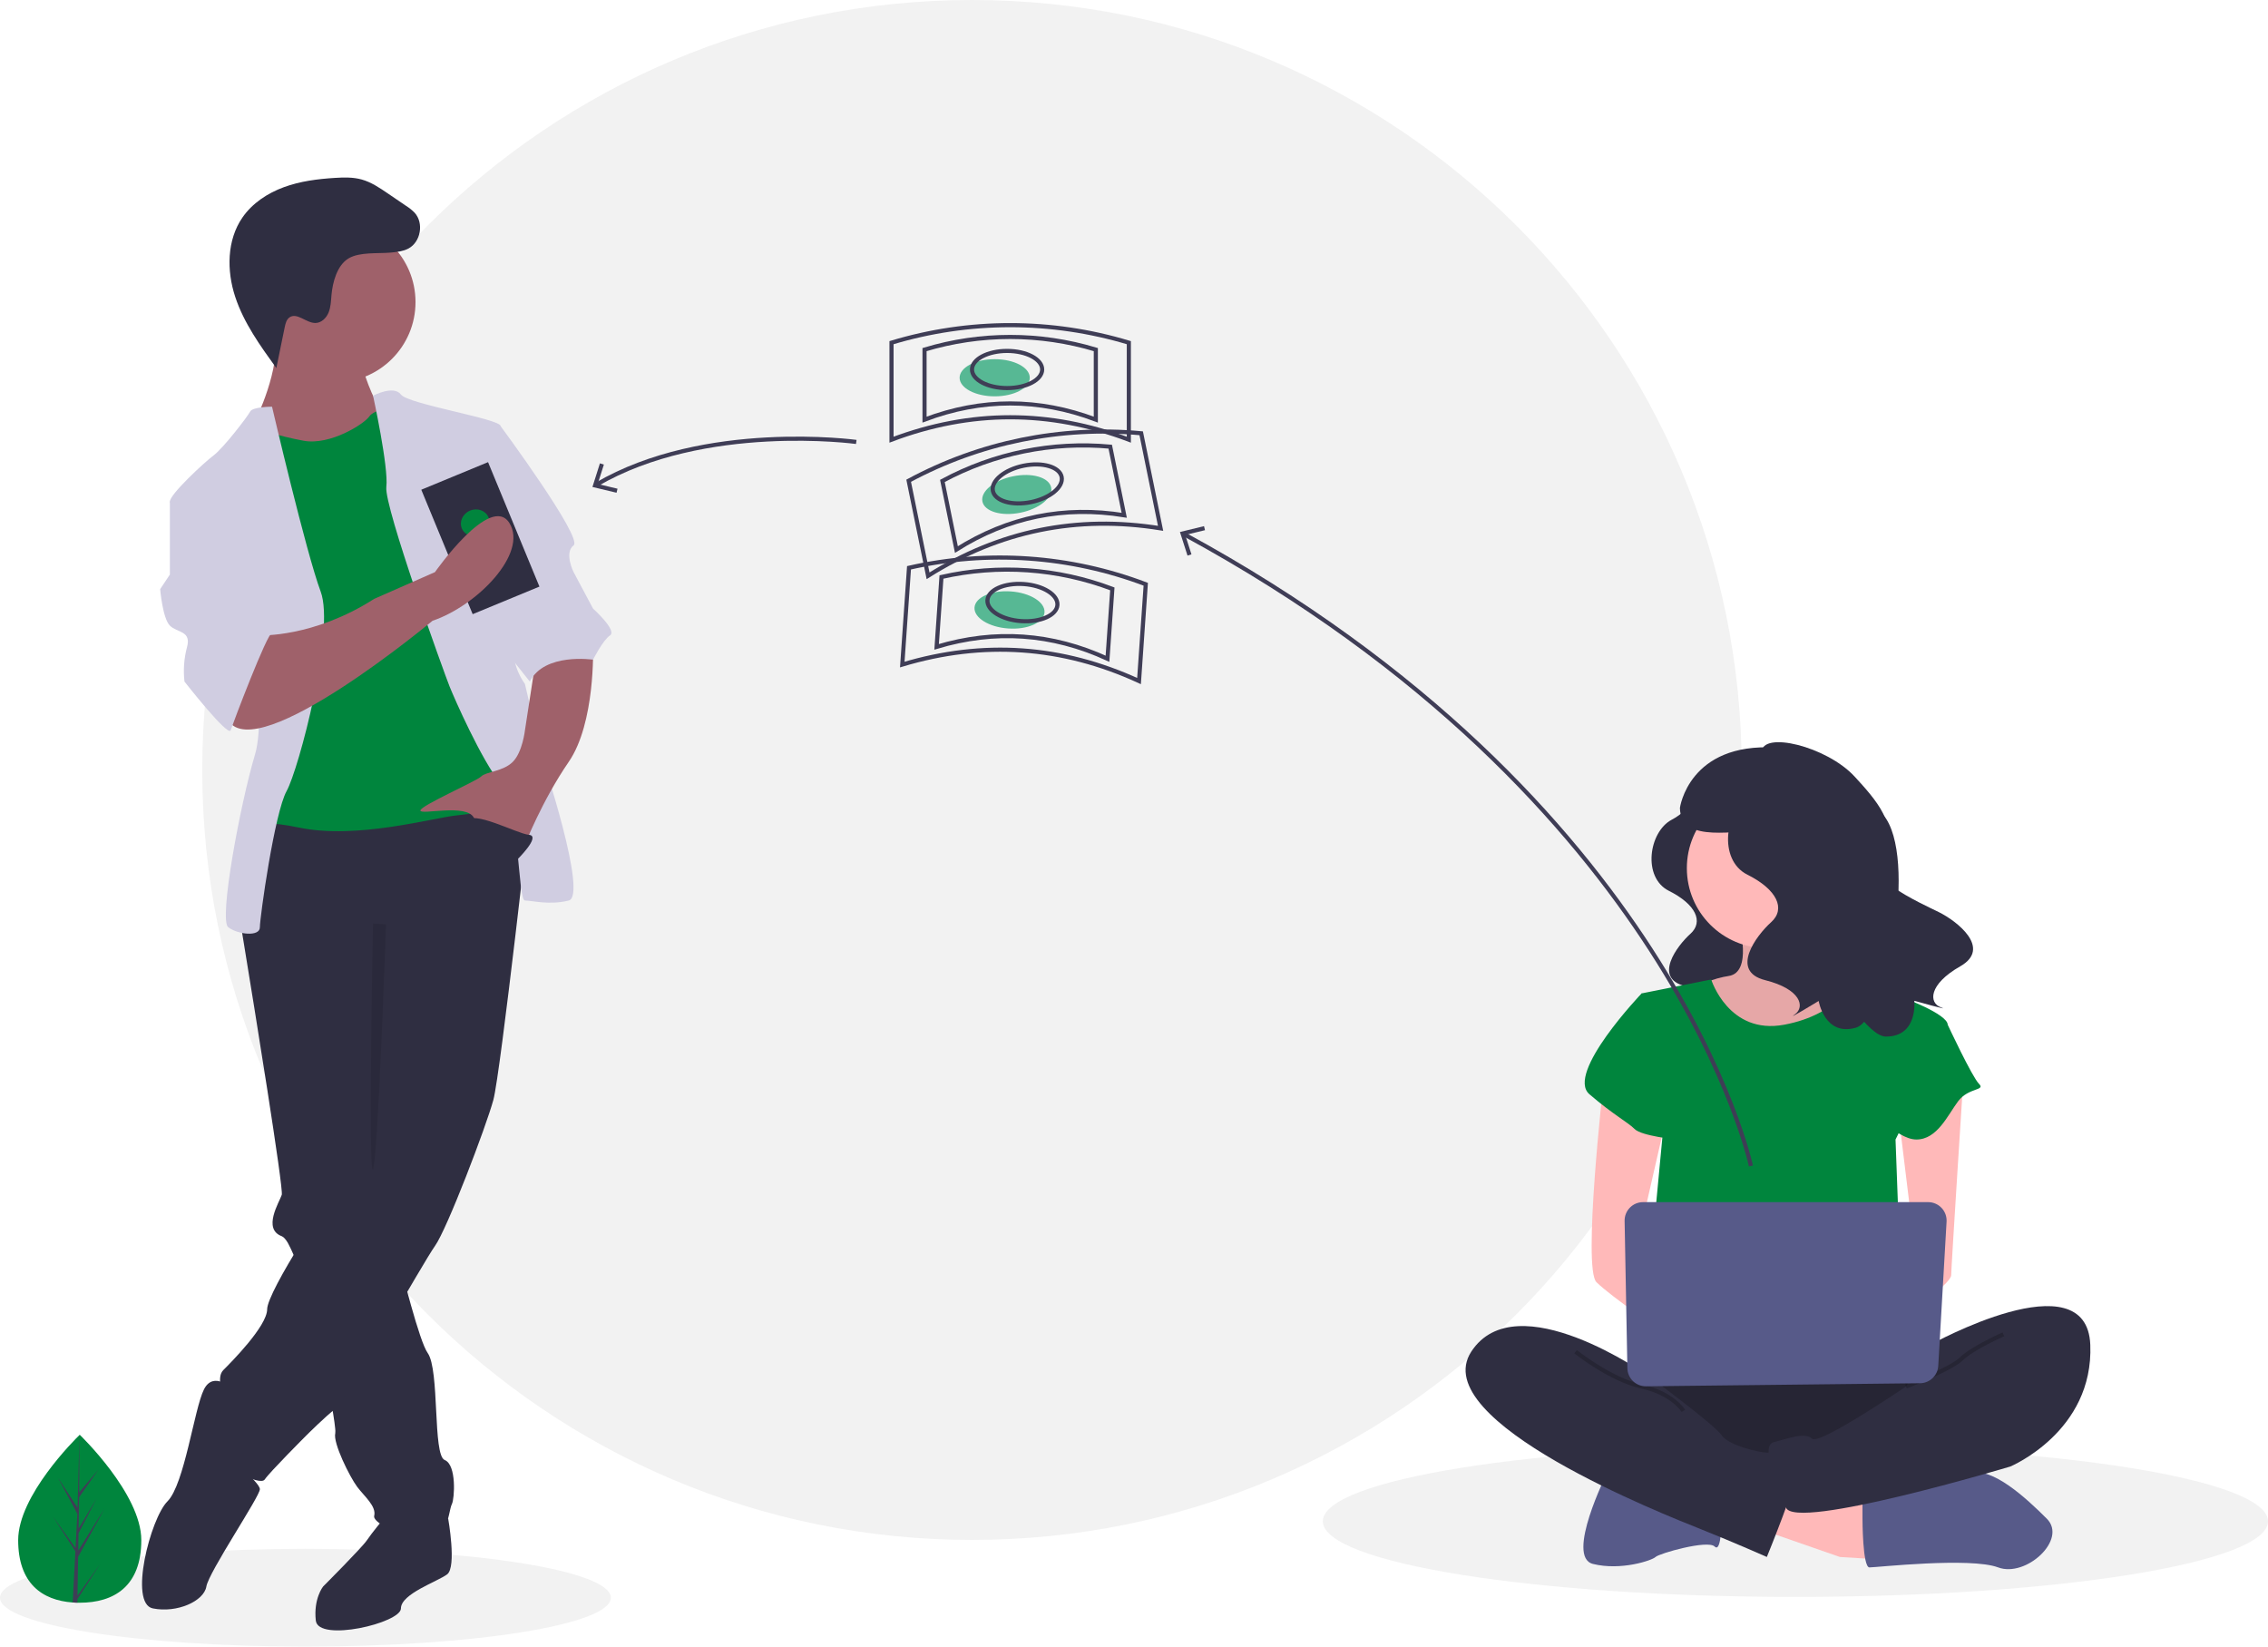
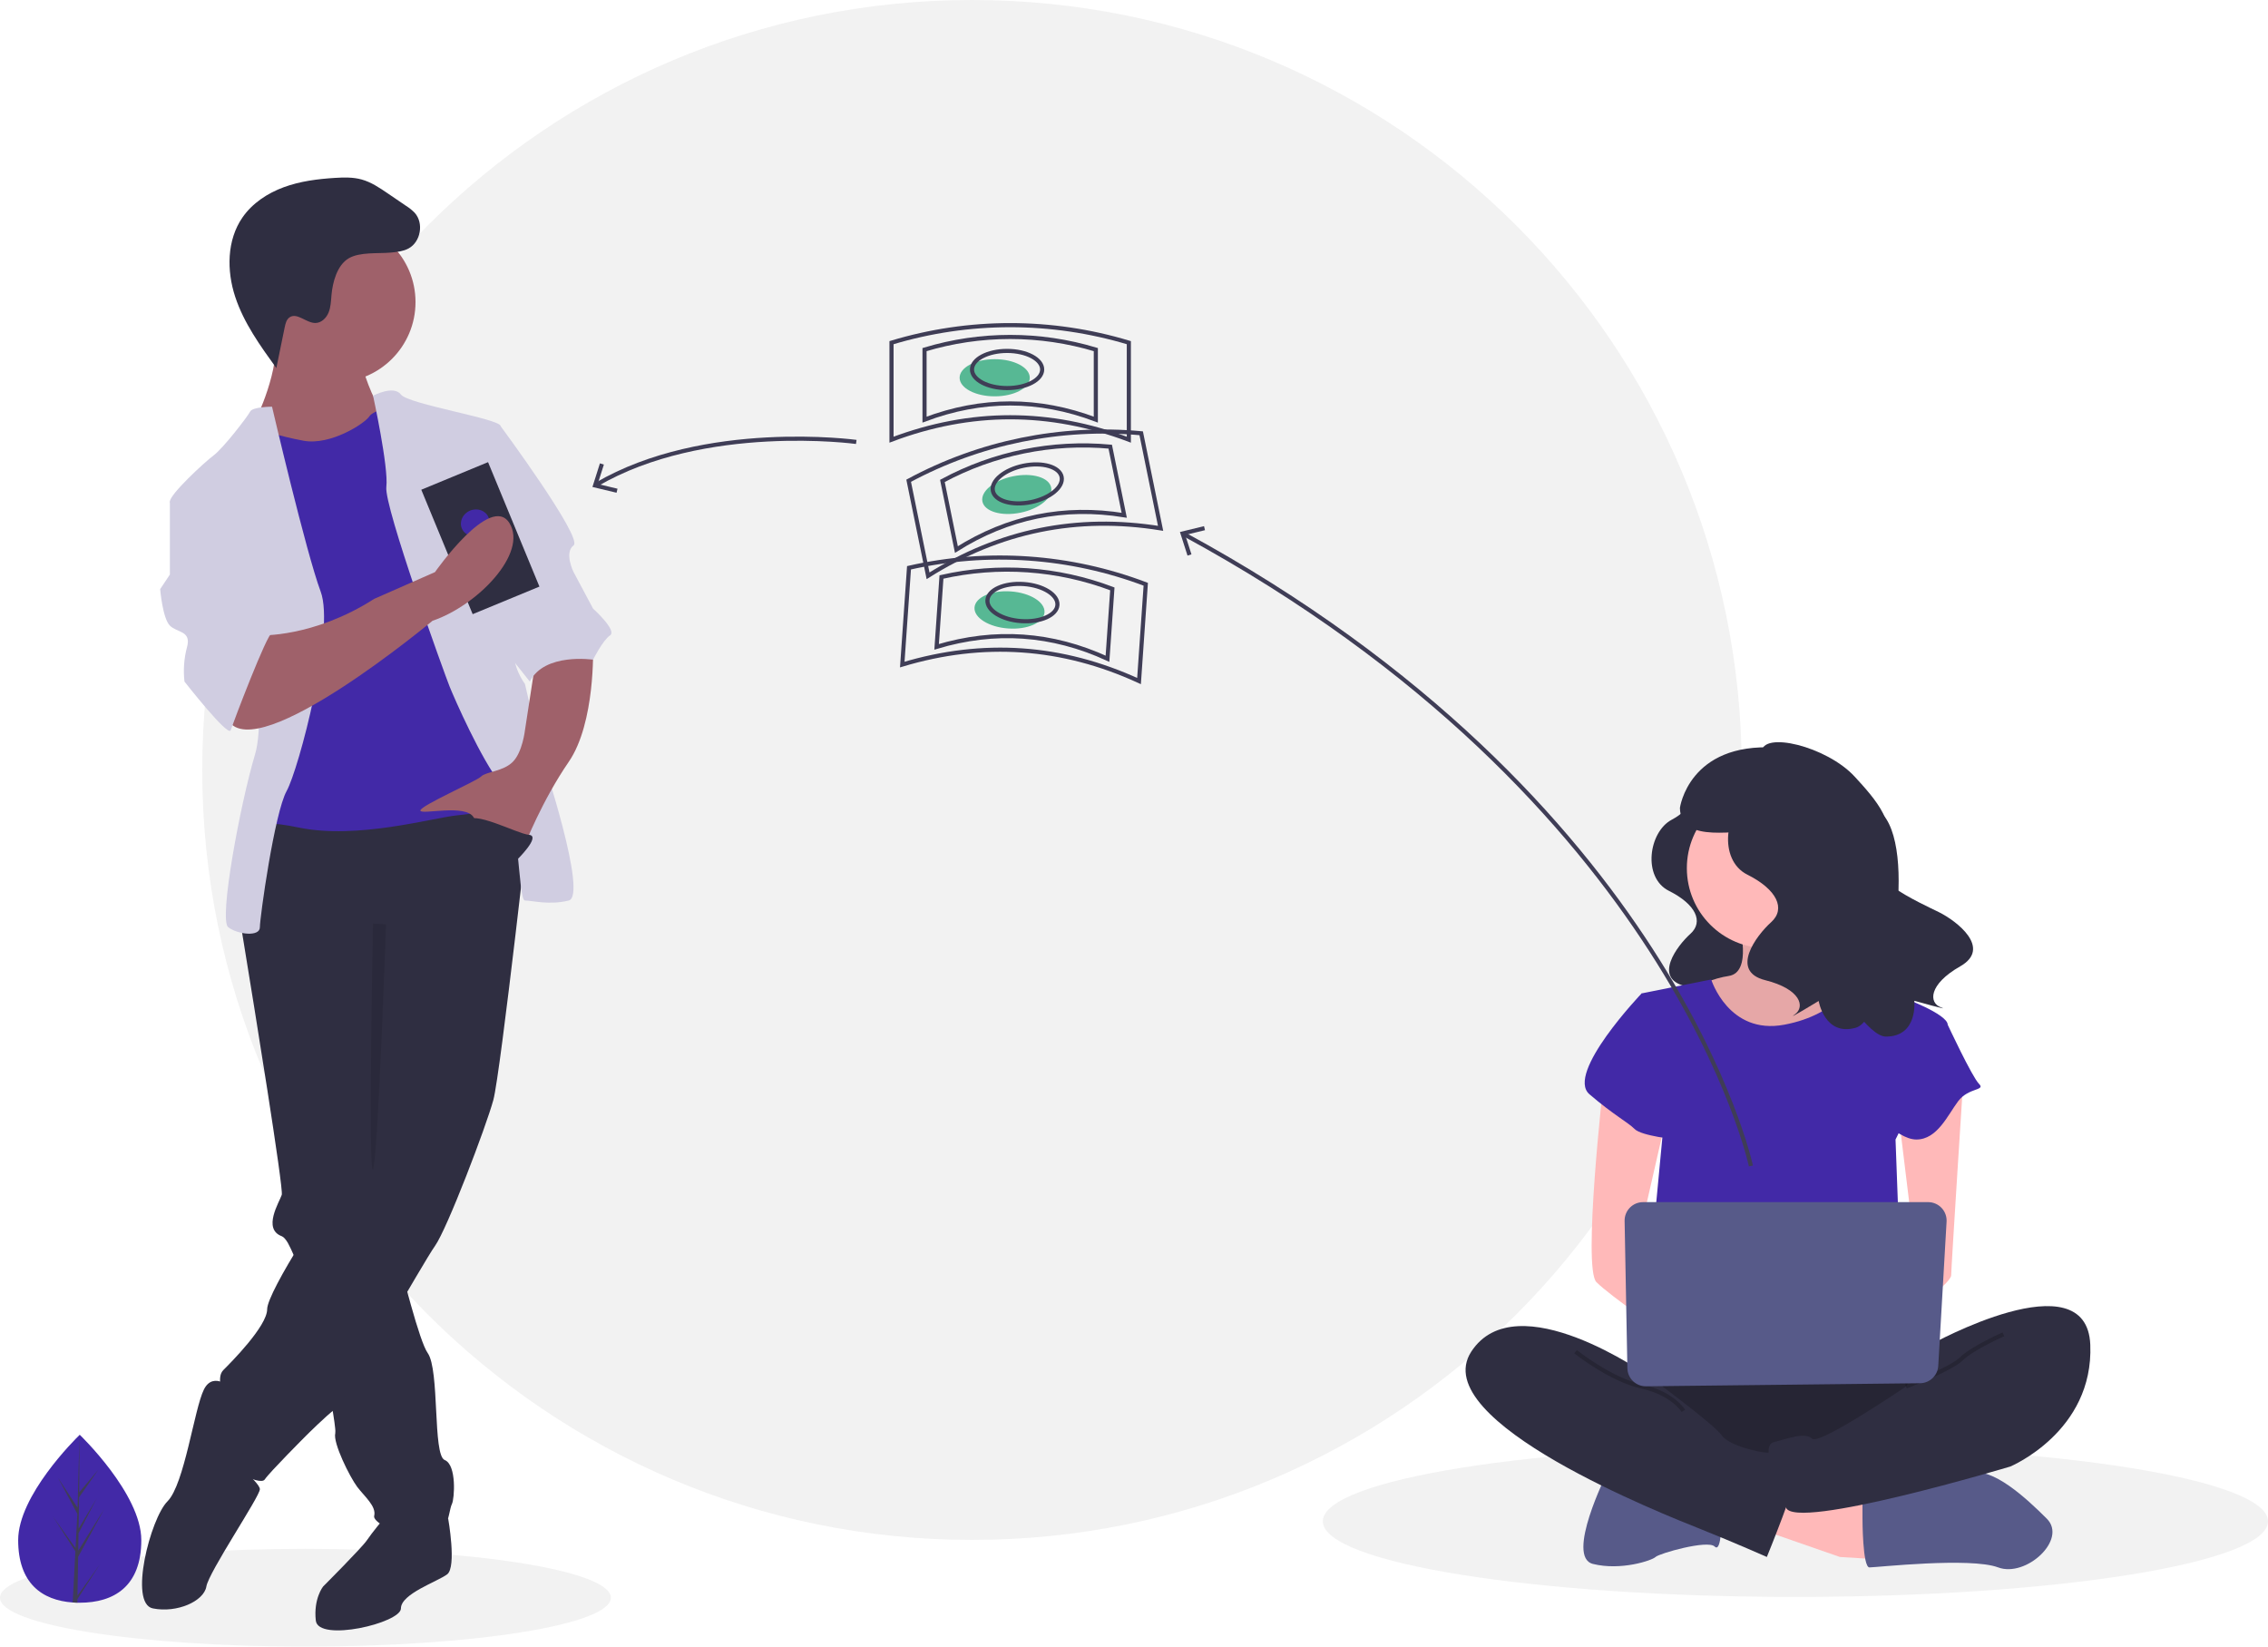
- <svg xmlns="http://www.w3.org/2000/svg" data-name="Layer 1" width="1099" height="797.68" viewBox="0 0 1099 797.68">
+ <svg xmlns="http://www.w3.org/2000/svg" id="ecb8a146-dd8f-4f83-ab4e-53bb1469e238" data-name="Layer 1" width="1099" height="797.68" viewBox="0 0 1099 797.68">
  <circle cx="471" cy="373" r="373" fill="#f2f2f2" />
  <ellipse cx="148" cy="774" rx="148" ry="23.68" fill="#f2f2f2" />
  <ellipse cx="870" cy="736.969" rx="229" ry="36.64" fill="#f2f2f2" />
-   <path d="M819.12 384.785s1.95 6.498-9.098 12.347-14.297 27.945-1.3 34.444 16.897 14.947 10.398 20.796-18.196 21.446-2.6 25.345 17.547 11.698 12.998 14.947 10.398-5.849 10.398-5.849 2.6 15.597 16.247 11.698 51.99-77.985 32.494-88.383-69.537-25.345-69.537-25.345z" fill="#2f2e41" />
-   <path d="M842.675 447.537s6.741 23.594-5.056 25.28a46.052 46.052 0 00-20.223 8.426l21.908 28.65h40.448l25.28-25.28s-33.707-25.28-26.966-40.447-35.39 3.37-35.39 3.37z" fill="#ffb9b9" />
-   <path d="M842.675 447.537s6.741 23.594-5.056 25.28a46.052 46.052 0 00-20.223 8.426l21.908 28.65h40.448l25.28-25.28s-33.707-25.28-26.966-40.447-35.39 3.37-35.39 3.37z" opacity=".1" />
-   <path fill="#ffb9b9" d="M852.787 740.779l38.762 13.482 26.964 1.685-1.685-23.594-55.615-16.448-8.426 24.875z" />
-   <path d="M902.503 735.723s0 23.594 3.37 23.594 48.874-5.056 62.357 0 33.706-13.483 23.594-23.594-26.606-25.28-36.897-21.91-52.424 11.798-52.424 11.798zm-123.869-21.909s-20.224 40.447-6.741 43.818 28.65-1.686 30.335-3.371 25.28-8.427 28.65-5.056 3.37-13.482 3.37-13.482z" fill="#575a89" />
-   <path d="M795.487 658.199s-32.02 43.818-8.427 55.615 136.51 11.797 144.936 0 11.797-48.874 0-52.244-136.51-3.371-136.51-3.371z" fill="#2f2e41" />
-   <path d="M795.487 658.199s-32.02 43.818-8.427 55.615 136.51 11.797 144.936 0 11.797-48.874 0-52.244-136.51-3.371-136.51-3.371z" opacity=".2" />
+   <path d="M869.62,435.945s1.95,6.499-9.098,12.348-14.297,27.945-1.3,34.443,16.897,14.947,10.398,20.796-18.197,21.446-2.6,25.345,17.547,11.698,12.998,14.947,10.398-5.849,10.398-5.849,2.6,15.597,16.247,11.698,51.99-77.985,32.494-88.383S869.62,435.945,869.62,435.945Z" transform="translate(-50.5 -51.15983)" fill="#2f2e41" />
+   <path d="M893.175,498.697s6.741,23.594-5.056,25.279a46.052,46.052,0,0,0-20.224,8.426l21.909,28.65h40.447l25.279-25.279s-33.706-25.279-26.965-40.447S893.175,498.697,893.175,498.697Z" transform="translate(-50.5 -51.15983)" fill="#ffb9b9" />
+   <path d="M893.175,498.697s6.741,23.594-5.056,25.279a46.052,46.052,0,0,0-20.224,8.426l21.909,28.65h40.447l25.279-25.279s-33.706-25.279-26.965-40.447S893.175,498.697,893.175,498.697Z" transform="translate(-50.5 -51.15983)" opacity="0.1" />
+   <polygon points="852.787 740.779 891.549 754.261 918.513 755.946 916.828 732.352 861.213 715.904 852.787 740.779" fill="#ffb9b9" />
+   <path d="M953.003,786.882s0,23.594,3.371,23.594,48.874-5.056,62.356,0,33.706-13.482,23.594-23.594-26.606-25.279-36.897-21.909-52.424,11.797-52.424,11.797Z" transform="translate(-50.5 -51.15983)" fill="#575a89" />
+   <path d="M829.134,764.974s-20.224,40.447-6.741,43.818,28.65-1.685,30.335-3.371,25.279-8.426,28.65-5.056,3.371-13.482,3.371-13.482Z" transform="translate(-50.5 -51.15983)" fill="#575a89" />
+   <path d="M845.987,709.359s-32.021,43.818-8.426,55.615,136.509,11.797,144.936,0,11.797-48.874,0-52.244S845.987,709.359,845.987,709.359Z" transform="translate(-50.5 -51.15983)" fill="#2f2e41" />
+   <path d="M845.987,709.359s-32.021,43.818-8.426,55.615,136.509,11.797,144.936,0,11.797-48.874,0-52.244S845.987,709.359,845.987,709.359Z" transform="translate(-50.5 -51.15983)" opacity="0.2" />
  <circle cx="856.157" cy="420.572" r="38.762" fill="#ffb9b9" />
-   <path d="M795.487 481.243l33.706-6.741s8.426 26.964 35.39 21.909 33.707-21.91 33.707-21.91 20.223 8.427 21.909 8.427 23.594 8.427 23.594 13.483-25.28 55.614-25.28 55.614l3.371 91.006-124.712-3.37 8.427-89.321z" fill="#00853d" />
-   <path d="M776.949 525.06s-10.112 89.321-3.371 96.062 33.706 25.28 33.706 25.28v-20.224l-13.483-25.28 13.483-58.984zm174.428-2.527s-5.899 91.848-5.899 95.219-15.167 15.168-20.223 15.168-8.427-8.427-8.427-8.427l11.797-13.482-8.426-69.097z" fill="#ffb9b9" />
-   <path d="M935.366 651.458s75.839-42.133 77.524 0-38.762 58.985-38.762 58.985-104.488 31.332-108.701 19.88-12.64-29.992-5.899-31.677 15.168-5.056 18.538-1.685 45.503-25.28 45.503-25.28z" fill="#2f2e41" />
-   <path d="M970.758 646.402s-15.168 6.741-20.224 11.797-26.965 13.482-26.965 13.482" fill="none" stroke="#000" stroke-miterlimit="10" stroke-width="2" opacity=".2" />
-   <path d="M805.599 484.613l-10.112-3.37s-37.077 38.762-25.28 48.873 18.539 13.483 21.91 16.853 20.223 5.056 20.223 5.056zm123.026 8.427l15.168 3.37s11.797 25.28 15.168 28.65-5.056 1.686-10.112 8.427-10.112 18.538-20.224 18.538-23.594-16.853-23.594-16.853z" fill="#00853d" />
-   <path d="M798.857 666.625s-64.04-45.503-85.95-11.797 94.377 79.21 111.23 85.95 32.02 13.483 32.02 13.483 15.168-37.077 15.168-43.818-11.797-6.741-15.168-6.741-18.538-3.37-21.908-8.426-35.392-28.65-35.392-28.65z" fill="#2f2e41" />
-   <path d="M763.466 654.828s16.853 13.483 32.02 16.853 20.224 11.797 20.224 11.797" fill="none" stroke="#000" stroke-miterlimit="10" stroke-width="2" opacity=".2" />
-   <path d="M787.232 591.462l1.346 71.356a8.933 8.933 0 009.032 8.764l132.79-1.492a8.933 8.933 0 008.817-8.418l4.03-69.864a8.933 8.933 0 00-8.917-9.447H796.163a8.933 8.933 0 00-8.931 9.1z" fill="#575a89" />
-   <path d="M858.228 371.88s2.16 7.2-10.079 13.679-15.838 30.957-1.44 38.156 18.719 16.559 11.52 23.038-20.159 23.758-2.88 28.077 19.438 12.96 14.398 16.559 11.52-6.48 11.52-6.48 2.879 17.279 17.998 12.96 30.203-82.84 13.35-103.064c-15.67-18.805-54.387-22.925-54.387-22.925z" fill="#2f2e41" />
-   <path d="M853.63 364.47c.003-10.548 31.558-2.97 45.088 11.757 9.368 10.198 23.598 25.54 11.674 36.356s20.44 24.992 29.119 29.29 25.817 17.443 10.343 26.261-15.224 17.72-9.4 19.828-12.84-3.134-12.84-3.134 1.885 17.415-13.838 17.332-60.832-86.495-50.056-110.513c10.02-22.333-10.09-27.178-10.09-27.178z" fill="#2f2e41" />
-   <path d="M860.465 362.158c-42.198-2.541-46.433 29.223-46.433 29.223.291 18.382 29.482 9.425 37.59 12.165 9.781-7.036 28.636-20.35 42.12-29.851a63.774 63.774 0 00-33.277-11.537z" fill="#2f2e41" />
-   <path d="M848.442 564.849S810.59 387.449 573.67 258.76" fill="none" stroke="#3f3d56" stroke-miterlimit="10" stroke-width="2" />
-   <path fill="#3f3d56" d="M583.431 254.891l.474 1.945-9.583 2.324 3.019 9.389-1.906.611-3.675-11.436 11.671-2.833z" />
-   <path d="M68.473 746.111c0 22.47-13.356 30.314-29.834 30.314q-.572 0-1.143-.012a48.69 48.69 0 01-2.267-.104c-14.87-1.053-26.423-9.301-26.423-30.198 0-21.625 27.634-48.912 29.71-50.931l.003-.004.12-.116s29.834 28.583 29.834 51.051z" fill="#00853d" />
-   <path d="M37.552 772.988l10.912-15.247-10.939 16.921-.029 1.75a48.69 48.69 0 01-2.267-.103l1.177-22.48-.01-.174.02-.033.111-2.123-10.966-16.963 11 15.37.026.452.89-16.985-9.39-17.528 9.504 14.547.925-35.212.003-.12v.116l-.154 27.767 9.347-11.008-9.385 13.4-.247 15.207 8.726-14.594-8.763 16.832-.138 8.454 12.67-20.313-12.717 23.263z" fill="#3f3d56" />
-   <path d="M210.773 740.29l6.382-4.74s4.224 23.596-.49 27.131-22.39 9.428-22.39 16.499-40.068 16.498-41.246 5.892 3.535-16.498 3.535-16.498 18.855-18.856 21.212-22.391 8.25-10.606 8.25-10.606z" fill="#2f2e41" />
-   <path d="M116.496 446.854s.177 1.037.483 2.934c.283 1.685.672 4.066 1.144 7 4.95 30.204 19.385 119.119 18.407 122.053-1.178 3.536-9.427 16.499 0 20.034.908.342 1.886 1.45 2.935 3.194a68.494 68.494 0 014.984 11.76c5.622 16.31 11.632 42.414 15.108 60.491 1.52 7.943 2.558 14.33 2.864 17.677a9.612 9.612 0 01.035 2.334c-1.178 4.713 7.071 21.212 10.606 25.926s9.428 9.427 8.25 14.141 29.461 17.677 32.997 9.428 3.535-12.963 4.713-15.32 2.357-18.856-3.535-21.212-2.357-43.603-8.25-51.853c-1.967-2.746-4.972-12.044-8.119-23.227a764.882 764.882 0 01-3.712-13.73c-4.973-19.173-9.38-38.464-9.38-38.464l1.178-137.88-64.815-8.25-1.662 3.666-3.311 7.27zm-3.535 226.264s-9.428-9.428-14.142 0-9.427 45.96-17.676 54.21-18.856 49.495-7.071 51.852 24.747-3.536 25.926-10.606 25.926-43.604 25.926-47.139-16.498-16.498-16.498-16.498z" fill="#2f2e41" />
-   <path d="M257.912 382.038s-15.32 137.88-18.856 150.843-22.39 62.459-28.283 70.708-43.603 75.421-48.317 78.957-14.141 12.963-14.141 12.963-17.677 17.677-20.034 21.212-22.39-7.07-23.57-14.141 1.18-18.856 2.358-23.57-2.357-11.784 1.178-15.32 21.212-21.212 21.212-29.461 30.64-56.566 42.425-67.172 9.428-28.283 9.428-28.283v-71.886l-64.816-20.034s3.536-56.566 11.785-56.566 116.668-18.856 129.63-8.25z" fill="#2f2e41" />
+   <path d="M845.987,532.403l33.706-6.741s8.426,26.965,35.391,21.909,33.706-21.909,33.706-21.909,20.224,8.426,21.909,8.426,23.594,8.426,23.594,13.482-25.279,55.615-25.279,55.615l3.371,91.006-124.712-3.371,8.426-89.321Z" transform="translate(-50.5 -51.15983)" fill="#4229a7" />
+   <path d="M827.449,576.22s-10.112,89.321-3.371,96.062,33.706,25.279,33.706,25.279V677.338l-13.482-25.279,13.482-58.985Z" transform="translate(-50.5 -51.15983)" fill="#ffb9b9" />
+   <path d="M1001.877,573.692s-5.899,91.849-5.899,95.219-15.168,15.168-20.224,15.168-8.426-8.426-8.426-8.426l11.797-13.482-8.426-69.097Z" transform="translate(-50.5 -51.15983)" fill="#ffb9b9" />
+   <path d="M985.866,702.618s75.838-42.132,77.524,0-38.762,58.985-38.762,58.985-104.488,31.332-108.702,19.879-12.64-29.991-5.899-31.676,15.168-5.056,18.538-1.685,45.503-25.279,45.503-25.279Z" transform="translate(-50.5 -51.15983)" fill="#2f2e41" />
+   <path d="M1021.258,697.562s-15.168,6.741-20.224,11.797-26.965,13.482-26.965,13.482" transform="translate(-50.5 -51.15983)" fill="none" stroke="#000" stroke-miterlimit="10" stroke-width="2" opacity="0.2" />
+   <path d="M856.099,535.773l-10.112-3.371s-37.077,38.762-25.279,48.874,18.538,13.482,21.909,16.853,20.224,5.056,20.224,5.056Z" transform="translate(-50.5 -51.15983)" fill="#4229a7" />
+   <path d="M979.125,544.2l15.168,3.371s11.797,25.279,15.168,28.65-5.056,1.685-10.112,8.426-10.112,18.538-20.224,18.538-23.594-16.853-23.594-16.853Z" transform="translate(-50.5 -51.15983)" fill="#4229a7" />
+   <path d="M849.357,717.785s-64.041-45.503-85.95-11.797,94.377,79.209,111.23,85.95,32.021,13.482,32.021,13.482,15.168-37.077,15.168-43.818-11.797-6.741-15.168-6.741-18.538-3.371-21.909-8.426S849.357,717.785,849.357,717.785Z" transform="translate(-50.5 -51.15983)" fill="#2f2e41" />
+   <path d="M813.966,705.988s16.853,13.482,32.021,16.853,20.224,11.797,20.224,11.797" transform="translate(-50.5 -51.15983)" fill="none" stroke="#000" stroke-miterlimit="10" stroke-width="2" opacity="0.2" />
+   <path d="M837.732,642.622l1.346,71.356a8.933,8.933,0,0,0,9.032,8.764l132.79-1.492a8.933,8.933,0,0,0,8.818-8.418l4.031-69.864a8.933,8.933,0,0,0-8.918-9.447H846.663A8.933,8.933,0,0,0,837.732,642.622Z" transform="translate(-50.5 -51.15983)" fill="#575a89" />
+   <path d="M908.728,423.04s2.16,7.199-10.079,13.679-15.839,30.957-1.44,38.157,18.718,16.558,11.519,23.038-20.158,23.758-2.88,28.077,19.438,12.959,14.399,16.558,11.519-6.479,11.519-6.479,2.88,17.278,17.998,12.959,30.203-82.84,13.35-103.064C947.445,427.16,908.728,423.04,908.728,423.04Z" transform="translate(-50.5 -51.15983)" fill="#2f2e41" />
+   <path d="M904.13,415.629c.003-10.547,31.559-2.969,45.088,11.758,9.369,10.198,23.599,25.54,11.674,36.355s20.439,24.992,29.119,29.29,25.817,17.443,10.343,26.261-15.224,17.72-9.401,19.827-12.839-3.134-12.839-3.134,1.885,17.415-13.838,17.332-60.832-86.494-50.056-110.513C924.24,420.473,904.13,415.629,904.13,415.629Z" transform="translate(-50.5 -51.15983)" fill="#2f2e41" />
+   <path d="M910.965,413.318c-42.198-2.541-46.433,29.223-46.433,29.223.292,18.382,29.483,9.425,37.59,12.165,9.781-7.036,28.636-20.35,42.12-29.851A63.774,63.774,0,0,0,910.965,413.318Z" transform="translate(-50.5 -51.15983)" fill="#2f2e41" />
+   <path d="M898.942,616.008S861.09,438.609,624.169,309.92" transform="translate(-50.5 -51.15983)" fill="none" stroke="#3f3d56" stroke-miterlimit="10" stroke-width="2" />
+   <polygon points="583.431 254.891 583.905 256.836 574.322 259.16 577.341 268.549 575.435 269.16 571.76 257.724 583.431 254.891" fill="#3f3d56" />
+   <path d="M118.973,797.271c0,22.469-13.356,30.314-29.834,30.314q-.573,0-1.143-.013c-.763-.016-1.52-.053-2.267-.104-14.871-1.052-26.424-9.301-26.424-30.197,0-21.625,27.634-48.912,29.71-50.932l.004-.004c.08-.078.12-.116.12-.116S118.973,774.803,118.973,797.271Z" transform="translate(-50.5 -51.15983)" fill="#4229a7" />
+   <path d="M88.052,824.148,98.964,808.901,88.025,825.822l-.029,1.75c-.763-.016-1.52-.053-2.267-.104l1.176-22.479-.009-.175.02-.033.111-2.123L76.061,785.696,87.062,801.067l.025.451.889-16.985-9.388-17.528,9.503,14.547.925-35.212.004-.12v.116L88.865,774.103l9.347-11.008L88.827,776.495l-.247,15.207,8.727-14.594-8.763,16.832-.138,8.454,12.669-20.313-12.717,23.263Z" transform="translate(-50.5 -51.15983)" fill="#3f3d56" />
+   <path d="M261.273,791.45l6.382-4.741s4.224,23.597-.489,27.132-22.391,9.428-22.391,16.498-40.068,16.498-41.246,5.892,3.535-16.498,3.535-16.498,18.855-18.855,21.212-22.391,8.249-10.606,8.249-10.606Z" transform="translate(-50.5 -51.15983)" fill="#2f2e41" />
+   <path d="M166.996,498.014s.177,1.037.483,2.934c.283,1.685.672,4.066,1.143,7,4.95,30.204,19.386,119.119,18.408,122.053-1.178,3.535-9.428,16.498,0,20.034.907.342,1.886,1.449,2.934,3.194a68.494,68.494,0,0,1,4.985,11.761c5.621,16.31,11.632,42.413,15.108,60.49,1.52,7.943,2.557,14.33,2.864,17.677a9.612,9.612,0,0,1,.035,2.333c-1.178,4.714,7.071,21.212,10.606,25.926s9.428,9.428,8.249,14.142,29.462,17.677,32.997,9.428,3.535-12.963,4.714-15.32,2.357-18.855-3.535-21.212-2.357-43.603-8.249-51.852c-1.968-2.746-4.973-12.044-8.12-23.227-1.237-4.384-2.487-9.051-3.712-13.729-4.973-19.174-9.38-38.465-9.38-38.465L237.704,493.3l-64.815-8.249-1.662,3.665-3.312,7.271Z" transform="translate(-50.5 -51.15983)" fill="#2f2e41" />
+   <path d="M163.461,724.278s-9.428-9.428-14.142,0-9.428,45.96-17.677,54.209-18.855,49.495-7.071,51.852,24.748-3.535,25.926-10.606S176.424,776.13,176.424,772.595s-16.498-16.498-16.498-16.498Z" transform="translate(-50.5 -51.15983)" fill="#2f2e41" />
+   <path d="M308.412,433.198s-15.32,137.88-18.855,150.843-22.391,62.458-28.283,70.708-43.603,75.422-48.317,78.957-14.142,12.963-14.142,12.963-17.677,17.677-20.034,21.212-22.391-7.071-23.569-14.142,1.178-18.855,2.357-23.569-2.357-11.785,1.178-15.32,21.212-21.212,21.212-29.462,30.64-56.566,42.425-67.172,9.428-28.283,9.428-28.283V518.047l-64.815-20.034s3.535-56.566,11.785-56.566S295.449,422.592,308.412,433.198Z" transform="translate(-50.5 -51.15983)" fill="#2f2e41" />
  <circle cx="162.456" cy="146.346" r="38.889" fill="#9f616a" />
-   <path d="M175.42 176.986s4.713 17.677 10.606 22.39-15.32 24.749-15.32 24.749l-40.068 2.356-7.07-22.39s12.962-25.926 9.427-42.425 42.424 15.32 42.424 15.32z" fill="#9f616a" />
-   <path d="M191.918 197.02s-10.606 1.178-12.963 4.714-18.856 14.141-31.819 11.784-21.212-5.892-23.569-4.713-7.07 25.926-7.07 25.926l12.962 37.71-2.356 103.705-3.536 28.283s-7.07-9.428 21.212-3.535 64.816-4.714 76.6-5.893 31.819-4.713 32.997-11.784-3.535-32.997-3.535-32.997l-18.855-78.957-11.785-42.425z" fill="#00853d" />
-   <path d="M180.77 191.701s9.97-5.287 13.505-.573 48.317 11.784 48.317 15.32 9.427 98.99 7.07 107.24 4.714 17.677 4.714 17.677l8.25 35.353s22.39 67.173 12.963 69.53-17.677 0-21.213 0-2.357-44.782-11.784-56.567-22.391-41.246-24.748-47.138-31.818-87.206-30.64-96.634-6.433-44.208-6.433-44.208zm-48.954 5.319s-9.427 0-10.606 2.357-12.963 17.677-17.677 21.212-21.212 18.856-21.212 22.39 34.175 29.462 34.175 29.462 14.142 69.53 7.071 93.099-17.677 80.135-12.963 83.67 15.32 4.714 15.32 0 7.07-55.387 12.963-65.993 23.57-77.779 16.499-96.634-23.57-89.563-23.57-89.563z" fill="#d0cde1" />
-   <path d="M287.373 313.688s1.179 36.532-11.784 55.387-21.213 40.068-21.213 40.068-21.212-5.892-24.747-12.963-25.927-1.179-25.927-3.536 27.105-14.141 29.462-16.498 10.606-2.357 15.32-7.07 5.892-15.32 5.892-15.32l4.714-30.64z" fill="#9f616a" />
-   <path d="M189.241 122.368c2.992-.272 6.078-.571 8.722-1.997 5.924-3.195 7.495-12.294 2.985-17.29a22.344 22.344 0 00-4.143-3.332l-8.958-6.097c-3.962-2.697-8.017-5.438-12.638-6.709-4.18-1.15-8.594-1.032-12.92-.763-8.399.522-16.85 1.6-24.749 4.5s-15.268 7.751-20.052 14.674c-7.585 10.974-7.689 25.775-3.512 38.444s12.113 23.701 19.932 34.51l4.056-19.795c.362-1.763.83-3.696 2.295-4.739 3.645-2.593 8.103 2.731 12.576 2.697 2.874-.022 5.287-2.386 6.376-5.046s1.161-5.605 1.413-8.468c.534-6.065 2.654-14.502 8.396-17.847 5.352-3.116 14.206-2.196 20.221-2.742z" fill="#2f2e41" />
-   <path d="M187.06 447.805s-3.98 115.127-6.338 118.662 0-119.024 0-119.024z" opacity=".1" />
-   <path d="M233.164 206.448h9.428s40.067 54.209 35.354 57.744 0 12.963 0 12.963l9.427 17.677s11.785 10.606 8.25 12.963-8.25 11.785-8.25 11.785-23.569-3.535-30.64 10.606L241.45 310.89z" fill="#d0cde1" />
-   <path fill="#2f2e41" d="M204.145 237.243l32.35-13.36 24.895 60.287-32.35 13.359z" />
-   <ellipse cx="280.75" cy="304.458" rx="7" ry="6.431" transform="rotate(-22.438 126.536 406.18)" fill="#00853d" />
-   <path d="M209.595 300.725s-84.85 70.707-98.99 48.316 15.32-41.246 15.32-41.246 25.925 1.179 55.387-17.677l29.461-12.963s26.896-38.399 36.062-23.777-15.645 40.07-37.24 47.347z" fill="#9f616a" />
-   <path d="M95.284 238.266l-12.963 4.714v35.354l-4.714 7.07s1.179 14.142 4.714 17.677 10.606 2.357 8.25 10.607a44.667 44.667 0 00-1.18 16.498s21.213 27.105 22.392 23.57 17.676-47.14 20.033-47.14-23.569-68.35-23.569-68.35z" fill="#d0cde1" />
-   <path d="M250.252 416.803s12.185-11.785 6.092-12.374-27.305-12.374-30.84-6.481 24.748 18.855 24.748 18.855z" fill="#2f2e41" />
+   <path d="M225.919,228.146s4.714,17.677,10.606,22.391-15.32,24.748-15.32,24.748l-40.068,2.357-7.071-22.391s12.963-25.926,9.428-42.425S225.919,228.146,225.919,228.146Z" transform="translate(-50.5 -51.15983)" fill="#9f616a" />
+   <path d="M242.418,248.18s-10.606,1.178-12.963,4.714-18.855,14.142-31.818,11.785-21.212-5.892-23.569-4.714-7.071,25.926-7.071,25.926l12.963,37.711-2.357,103.705-3.535,28.283s-7.071-9.428,21.212-3.535,64.815-4.714,76.6-5.892,31.818-4.714,32.997-11.785-3.535-32.997-3.535-32.997l-18.855-78.957-11.785-42.425Z" transform="translate(-50.5 -51.15983)" fill="#4229a7" />
+   <path d="M231.271,242.861s9.968-5.287,13.504-.573,48.317,11.785,48.317,15.32,9.428,98.991,7.071,107.24,4.714,17.677,4.714,17.677l8.249,35.354s22.391,67.172,12.963,69.529-17.677,0-21.212,0-2.357-44.782-11.785-56.566-22.391-41.246-24.748-47.138-31.818-87.206-30.64-96.634S231.271,242.861,231.271,242.861Z" transform="translate(-50.5 -51.15983)" fill="#d0cde1" />
+   <path d="M182.316,248.18s-9.428,0-10.606,2.357S158.747,268.214,154.033,271.749,132.821,290.604,132.821,294.14s34.175,29.462,34.175,29.462,14.142,69.529,7.071,93.098-17.677,80.135-12.963,83.671,15.32,4.714,15.32,0,7.071-55.388,12.963-65.994,23.569-77.778,16.498-96.634S182.316,248.18,182.316,248.18Z" transform="translate(-50.5 -51.15983)" fill="#d0cde1" />
+   <path d="M337.873,364.847s1.178,36.532-11.785,55.388-21.212,40.068-21.212,40.068-21.212-5.892-24.748-12.963-25.926-1.178-25.926-3.535,27.105-14.142,29.462-16.498,10.606-2.357,15.32-7.071,5.892-15.32,5.892-15.32l4.714-30.64Z" transform="translate(-50.5 -51.15983)" fill="#9f616a" />
+   <path d="M239.741,173.528c2.992-.272,6.077-.571,8.721-1.997,5.925-3.195,7.496-12.294,2.986-17.291a22.344,22.344,0,0,0-4.143-3.331l-8.958-6.097c-3.962-2.697-8.017-5.437-12.638-6.709-4.179-1.15-8.594-1.032-12.92-.763-8.399.522-16.849,1.6-24.749,4.5s-15.268,7.751-20.052,14.673c-7.585,10.974-7.689,25.775-3.511,38.444s12.112,23.701,19.931,34.51l4.057-19.795c.361-1.763.829-3.695,2.295-4.739,3.645-2.593,8.103,2.731,12.576,2.697,2.874-.022,5.287-2.386,6.376-5.046s1.161-5.605,1.413-8.468c.534-6.064,2.653-14.502,8.396-17.847C224.872,173.153,233.726,174.074,239.741,173.528Z" transform="translate(-50.5 -51.15983)" fill="#2f2e41" />
+   <path d="M237.56,498.965s-3.98,115.127-6.337,118.663,0-119.025,0-119.025Z" transform="translate(-50.5 -51.15983)" opacity="0.1" />
+   <path d="M283.664,257.607h9.428s40.068,54.209,35.354,57.745,0,12.963,0,12.963l9.428,17.677s11.785,10.606,8.249,12.963-8.249,11.785-8.249,11.785-23.569-3.535-30.64,10.606L291.949,362.05Z" transform="translate(-50.5 -51.15983)" fill="#d0cde1" />
+   <rect x="265.768" y="279.254" width="35" height="65.224" transform="translate(-148.0884 80.56853) rotate(-22.43787)" fill="#2f2e41" />
+   <ellipse cx="280.75" cy="304.458" rx="7" ry="6.431" transform="translate(-145.4514 79.04643) rotate(-22.43785)" fill="#4229a7" />
+   <path d="M260.095,351.884s-84.849,70.708-98.991,48.317,15.32-41.246,15.32-41.246,25.926,1.178,55.388-17.677l29.462-12.963s26.896-38.399,36.061-23.777S281.69,344.608,260.095,351.884Z" transform="translate(-50.5 -51.15983)" fill="#9f616a" />
+   <path d="M145.784,289.426,132.821,294.14v35.354l-4.714,7.071s1.178,14.142,4.714,17.677,10.606,2.357,8.249,10.606a44.667,44.667,0,0,0-1.178,16.498s21.212,27.105,22.391,23.569,17.677-47.138,20.034-47.138-23.569-68.351-23.569-68.351Z" transform="translate(-50.5 -51.15983)" fill="#d0cde1" />
+   <path d="M300.752,467.963s12.185-11.785,6.093-12.374-27.305-12.374-30.84-6.482S300.752,467.963,300.752,467.963Z" transform="translate(-50.5 -51.15983)" fill="#2f2e41" />
  <ellipse cx="482" cy="183" rx="17" ry="9" fill="#57b894" />
-   <path d="M547 213q-57.5-21.716-115 0v-47a199.038 199.038 0 01115 0z" fill="none" stroke="#3f3d56" stroke-miterlimit="10" stroke-width="2" />
-   <path d="M531 203.28q-41.5-15.673-83 0v-33.92a143.653 143.653 0 0183 0z" fill="none" stroke="#3f3d56" stroke-miterlimit="10" stroke-width="2" />
+   <path d="M597.5,264.16q-57.5-21.717-115,0v-47a199.038,199.038,0,0,1,115,0Z" transform="translate(-50.5 -51.15983)" fill="none" stroke="#3f3d56" stroke-miterlimit="10" stroke-width="2" />
+   <path d="M581.5,254.44q-41.5-15.674-83,0V220.519a143.653,143.653,0,0,1,83,0Z" transform="translate(-50.5 -51.15983)" fill="none" stroke="#3f3d56" stroke-miterlimit="10" stroke-width="2" />
  <ellipse cx="488" cy="179" rx="17" ry="9" fill="none" stroke="#3f3d56" stroke-miterlimit="10" stroke-width="2" />
-   <ellipse cx="543.2" cy="290.706" rx="17" ry="9" transform="rotate(-11.535 264.702 515.108)" fill="#57b894" />
-   <path d="M562.386 255.941q-60.68-9.779-112.677 22.997l-9.398-46.05a199.038 199.038 0 01112.677-22.997z" fill="none" stroke="#3f3d56" stroke-miterlimit="10" stroke-width="2" />
-   <path d="M544.766 249.617q-43.796-7.058-81.323 16.598l-6.784-33.236a143.653 143.653 0 0181.323-16.598z" fill="none" stroke="#3f3d56" stroke-miterlimit="10" stroke-width="2" />
-   <ellipse cx="548.279" cy="285.587" rx="17" ry="9" transform="rotate(-11.535 269.781 509.989)" fill="none" stroke="#3f3d56" stroke-miterlimit="10" stroke-width="2" />
-   <ellipse cx="539.675" cy="346.645" rx="9" ry="17" transform="rotate(-86.019 487.003 348.133)" fill="#57b894" />
-   <path d="M551.935 329.925q-55.853-25.656-114.722-7.983l3.262-46.887a199.038 199.038 0 01114.723 7.983z" fill="none" stroke="#3f3d56" stroke-miterlimit="10" stroke-width="2" />
-   <path d="M536.649 319.118q-40.312-18.517-82.8-5.762l2.355-33.84a143.653 143.653 0 0182.8 5.762z" fill="none" stroke="#3f3d56" stroke-miterlimit="10" stroke-width="2" />
-   <ellipse cx="545.938" cy="343.071" rx="9" ry="17" transform="rotate(-86.019 493.266 344.56)" fill="none" stroke="#3f3d56" stroke-miterlimit="10" stroke-width="2" />
-   <path d="M414.922 214.092s-73.496-10.055-125.982 20.703" fill="none" stroke="#3f3d56" stroke-miterlimit="10" stroke-width="2" />
-   <path fill="#3f3d56" d="M290.708 224.459l1.909.604-2.984 9.399 9.594 2.289-.467 1.947-11.683-2.791 3.631-11.448z" />
+   <ellipse cx="543.2" cy="290.706" rx="17" ry="9" transform="translate(-97.66163 63.33821) rotate(-11.53546)" fill="#57b894" />
+   <path d="M612.886,307.101q-60.681-9.779-112.677,22.997l-9.399-46.051a199.038,199.038,0,0,1,112.677-22.997Z" transform="translate(-50.5 -51.15983)" fill="none" stroke="#3f3d56" stroke-miterlimit="10" stroke-width="2" />
+   <path d="M595.266,300.777q-43.796-7.058-81.323,16.598L507.159,284.139a143.653,143.653,0,0,1,81.323-16.598Z" transform="translate(-50.5 -51.15983)" fill="none" stroke="#3f3d56" stroke-miterlimit="10" stroke-width="2" />
+   <ellipse cx="548.279" cy="285.587" rx="17" ry="9" transform="translate(-96.53536 64.25047) rotate(-11.53546)" fill="none" stroke="#3f3d56" stroke-miterlimit="10" stroke-width="2" />
+   <ellipse cx="539.675" cy="346.645" rx="9" ry="17" transform="translate(105.9025 809.7943) rotate(-86.0194)" fill="#57b894" />
+   <path d="M602.435,381.085q-55.854-25.656-114.723-7.983l3.263-46.887a199.038,199.038,0,0,1,114.723,7.983Z" transform="translate(-50.5 -51.15983)" fill="none" stroke="#3f3d56" stroke-miterlimit="10" stroke-width="2" />
+   <path d="M587.149,370.278Q546.837,351.761,504.349,364.516l2.355-33.84a143.653,143.653,0,0,1,82.8,5.762Z" transform="translate(-50.5 -51.15983)" fill="none" stroke="#3f3d56" stroke-miterlimit="10" stroke-width="2" />
+   <ellipse cx="545.938" cy="343.071" rx="9" ry="17" transform="translate(115.2961 812.7167) rotate(-86.0194)" fill="none" stroke="#3f3d56" stroke-miterlimit="10" stroke-width="2" />
+   <path d="M465.422,265.251s-73.496-10.055-125.982,20.704" transform="translate(-50.5 -51.15983)" fill="none" stroke="#3f3d56" stroke-miterlimit="10" stroke-width="2" />
+   <polygon points="290.708 224.459 292.617 225.063 289.633 234.462 299.227 236.751 298.76 238.698 287.077 235.907 290.708 224.459" fill="#3f3d56" />
</svg>
